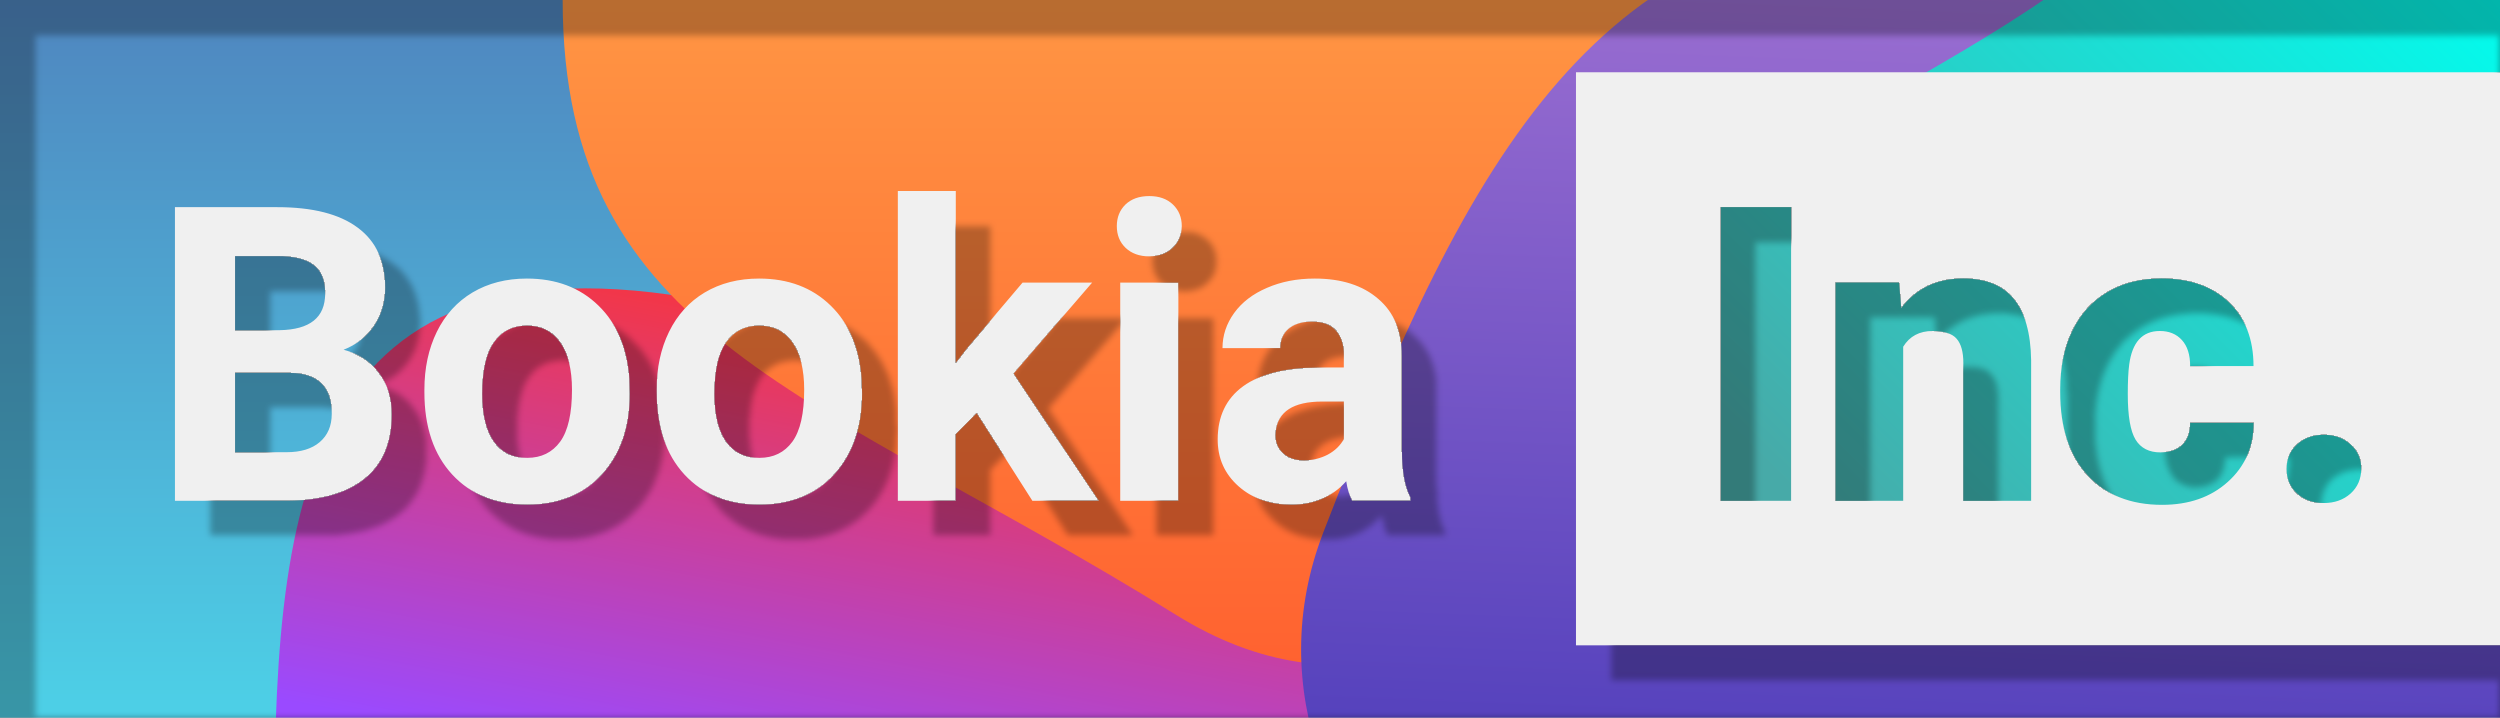
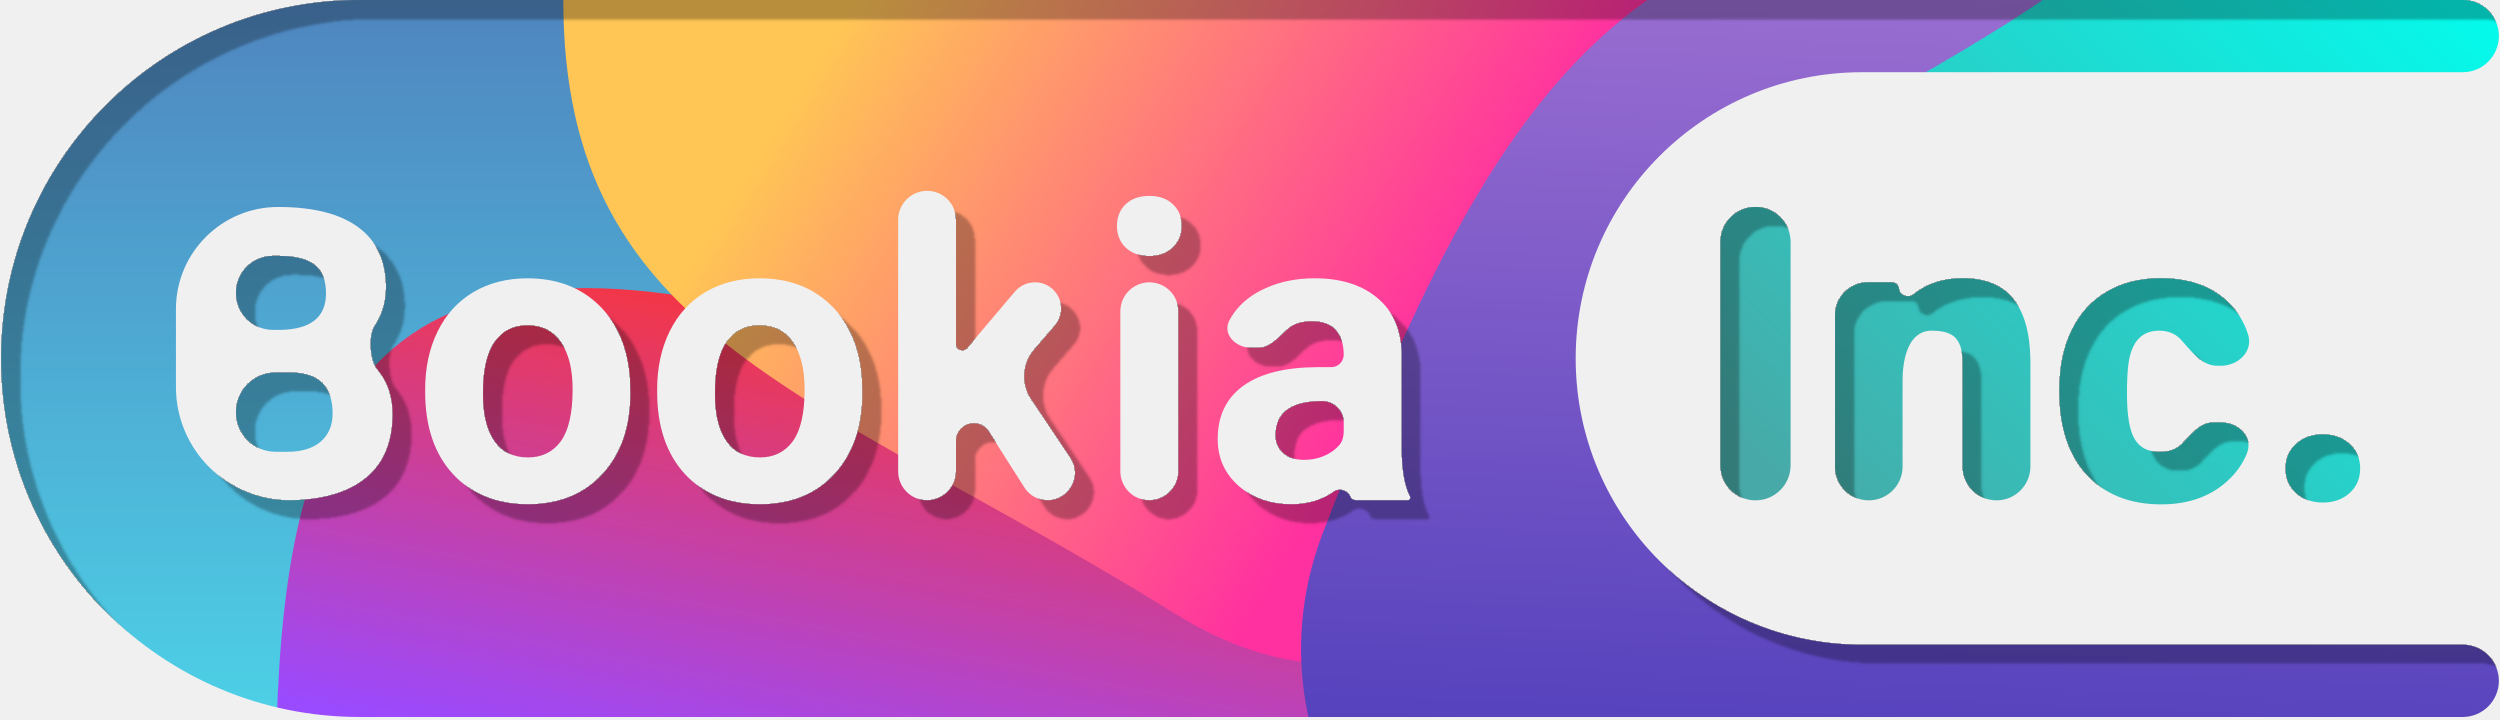
- <svg xmlns="http://www.w3.org/2000/svg" width="425" height="122" viewBox="0 0 425 122" fill="none">
+ <svg xmlns="http://www.w3.org/2000/svg" width="775" height="223" viewBox="0 0 775 223" fill="none">
  <g filter="url(#filter0_i)">
-     <mask id="mask0" mask-type="alpha" maskUnits="userSpaceOnUse" x="0" y="0" width="425" height="122">
-       <path fill-rule="evenodd" clip-rule="evenodd" d="M0 0H267.915H267.916H425V12.288H267.916V109.712H425V122H267.916H0V0ZM29.74 85.137V35.218H47.125C53.148 35.218 57.716 36.383 60.829 38.715C63.943 41.023 65.499 44.417 65.499 48.897C65.499 51.343 64.874 53.503 63.624 55.377C62.375 57.229 60.636 58.589 58.409 59.457C60.954 60.097 62.954 61.389 64.409 63.331C65.886 65.274 66.624 67.651 66.624 70.463C66.624 75.263 65.102 78.897 62.056 81.365C59.011 83.834 54.67 85.091 49.034 85.137H29.74ZM39.967 63.4V76.874H48.727C51.136 76.874 53.011 76.303 54.352 75.16C55.716 73.994 56.398 72.394 56.398 70.36C56.398 65.788 54.045 63.468 49.341 63.4H39.967ZM39.967 56.132H47.534C52.693 56.04 55.273 53.972 55.273 49.926C55.273 47.663 54.614 46.04 53.295 45.057C52 44.052 49.943 43.549 47.125 43.549H39.967V56.132ZM72.147 66.246C72.147 62.566 72.851 59.286 74.26 56.406C75.669 53.526 77.692 51.297 80.328 49.72C82.987 48.143 86.067 47.355 89.567 47.355C94.544 47.355 98.6 48.886 101.736 51.949C104.896 55.011 106.657 59.172 107.021 64.428L107.089 66.966C107.089 72.657 105.509 77.228 102.35 80.68C99.191 84.108 94.953 85.822 89.635 85.822C84.317 85.822 80.067 84.108 76.885 80.68C73.726 77.251 72.147 72.588 72.147 66.691V66.246ZM81.999 66.966C81.999 70.486 82.658 73.183 83.976 75.057C85.294 76.908 87.18 77.834 89.635 77.834C92.021 77.834 93.885 76.92 95.225 75.091C96.567 73.24 97.237 70.291 97.237 66.246C97.237 62.794 96.567 60.12 95.225 58.223C93.885 56.326 91.998 55.377 89.567 55.377C87.158 55.377 85.294 56.326 83.976 58.223C82.658 60.097 81.999 63.011 81.999 66.966ZM111.623 66.246C111.623 62.566 112.327 59.286 113.736 56.406C115.146 53.526 117.167 51.297 119.803 49.72C122.463 48.143 125.542 47.355 129.042 47.355C134.018 47.355 138.076 48.886 141.212 51.949C144.371 55.011 146.133 59.172 146.496 64.428L146.564 66.966C146.564 72.657 144.985 77.228 141.826 80.68C138.667 84.108 134.428 85.822 129.11 85.822C123.792 85.822 119.542 84.108 116.361 80.68C113.202 77.251 111.623 72.588 111.623 66.691V66.246ZM121.474 66.966C121.474 70.486 122.134 73.183 123.451 75.057C124.77 76.908 126.657 77.834 129.11 77.834C131.497 77.834 133.36 76.92 134.701 75.091C136.042 73.24 136.712 70.291 136.712 66.246C136.712 62.794 136.042 60.12 134.701 58.223C133.36 56.326 131.474 55.377 129.042 55.377C126.634 55.377 124.77 56.326 123.451 58.223C122.134 60.097 121.474 63.011 121.474 66.966ZM166.029 70.257L162.485 73.823V85.137H152.632V32.475H162.485V61.651L164.393 59.183L173.836 48.04H185.665L172.336 63.503L186.824 85.137H175.505L166.029 70.257ZM190.438 85.137V48.04H200.324V85.137H190.438ZM189.858 38.441C189.858 36.955 190.347 35.732 191.323 34.772C192.324 33.812 193.676 33.332 195.38 33.332C197.062 33.332 198.402 33.812 199.402 34.772C200.403 35.732 200.903 36.955 200.903 38.441C200.903 39.949 200.391 41.183 199.368 42.143C198.368 43.103 197.039 43.583 195.38 43.583C193.722 43.583 192.38 43.103 191.358 42.143C190.358 41.183 189.858 39.949 189.858 38.441ZM229.845 85.137C229.39 84.245 229.061 83.137 228.857 81.811C226.47 84.485 223.367 85.822 219.55 85.822C215.937 85.822 212.936 84.771 210.55 82.668C208.186 80.565 207.004 77.914 207.004 74.714C207.004 70.783 208.448 67.766 211.334 65.663C214.242 63.56 218.436 62.497 223.913 62.474H228.447V60.349C228.447 58.634 228.004 57.263 227.117 56.234C226.253 55.206 224.879 54.691 222.992 54.691C221.334 54.691 220.027 55.092 219.072 55.892C218.141 56.691 217.675 57.789 217.675 59.183H207.823C207.823 57.034 208.483 55.046 209.8 53.217C211.118 51.389 212.982 49.96 215.39 48.932C217.8 47.88 220.504 47.355 223.503 47.355C228.05 47.355 231.651 48.509 234.31 50.817C236.992 53.103 238.334 56.326 238.334 60.486V76.566C238.357 80.085 238.845 82.748 239.799 84.554V85.137H229.845ZM221.698 78.245C223.152 78.245 224.492 77.925 225.72 77.285C226.948 76.623 227.855 75.743 228.447 74.645V68.268H224.765C219.834 68.268 217.209 69.983 216.89 73.411L216.857 73.994C216.857 75.228 217.288 76.245 218.152 77.045C219.015 77.845 220.197 78.245 221.698 78.245ZM292.555 85.137H304.487V35.218H292.555V85.137ZM323.202 52.395L322.827 48.04H312.054V85.137H323.542V58.943C324.634 57.16 326.304 56.269 328.553 56.269C330.532 56.269 331.895 56.715 332.645 57.606C333.395 58.474 333.77 59.846 333.77 61.72V85.137H345.292V61.24C345.224 56.6 344.235 53.126 342.326 50.818C340.44 48.509 337.576 47.355 333.736 47.355C329.259 47.355 325.747 49.035 323.202 52.395ZM371.029 75.606C370.143 76.474 368.893 76.908 367.279 76.908C365.348 76.908 363.939 76.189 363.053 74.749C362.166 73.308 361.723 70.726 361.723 67C361.723 64.874 361.802 63.206 361.962 61.994C362.462 58.177 364.2 56.269 367.177 56.269C368.746 56.269 369.996 56.783 370.927 57.812C371.86 58.84 372.325 60.315 372.325 62.234H383.097C383.097 57.663 381.688 54.04 378.871 51.366C376.051 48.692 372.245 47.355 367.45 47.355C363.904 47.355 360.837 48.132 358.246 49.686C355.655 51.218 353.666 53.423 352.28 56.303C350.916 59.16 350.235 62.463 350.235 66.212V66.692C350.235 72.68 351.78 77.365 354.872 80.748C357.962 84.131 362.189 85.822 367.552 85.822C372.121 85.822 375.848 84.52 378.734 81.914C381.643 79.308 383.097 75.971 383.097 71.903H372.325C372.348 73.48 371.916 74.714 371.029 75.606ZM399.597 75.571C398.391 74.474 396.882 73.926 395.062 73.926C393.222 73.926 391.699 74.474 390.495 75.571C389.313 76.668 388.722 78.051 388.722 79.72C388.722 81.388 389.313 82.771 390.495 83.868C391.699 84.965 393.222 85.514 395.062 85.514C396.882 85.514 398.391 84.977 399.597 83.903C400.801 82.805 401.403 81.411 401.403 79.72C401.403 78.028 400.801 76.645 399.597 75.571Z" fill="#4B617C" />
+     <mask id="mask0" mask-type="alpha" maskUnits="userSpaceOnUse" x="0" y="0" width="775" height="223">
+       <path fill-rule="evenodd" clip-rule="evenodd" d="M0.361 111.132C0.361 49.755 50.116 0 111.493 0H763.447C769.629 0 774.64 5.011 774.64 11.193C774.64 17.375 769.629 22.386 763.447 22.386H577.205C528.192 22.386 488.46 62.119 488.46 111.131C488.46 160.144 528.192 199.877 577.205 199.877H763.447C769.629 199.877 774.64 204.888 774.64 211.07C774.64 217.252 769.629 222.264 763.447 222.264H111.493C50.116 222.264 0.361 172.508 0.361 111.132ZM89.693 155.105C70.279 155.105 54.541 139.367 54.541 119.953V95.834C54.541 78.341 68.722 64.161 86.215 64.161C97.187 64.161 105.509 66.284 111.182 70.532C116.854 74.738 119.69 80.921 119.69 89.083C119.69 93.538 118.551 97.474 116.274 100.888C114.141 104.047 114.624 111.653 117.069 114.577C117.286 114.838 117.497 115.105 117.703 115.379C120.394 118.919 121.74 123.249 121.74 128.371C121.74 137.116 118.966 143.737 113.417 148.234C107.869 152.731 99.961 155.022 89.693 155.105ZM85.447 115.504C78.668 115.504 73.173 120.999 73.173 127.778C73.173 134.556 78.668 140.052 85.447 140.052H89.134C93.523 140.052 96.939 139.011 99.382 136.929C101.866 134.805 103.108 131.89 103.108 128.184C103.108 119.856 98.823 115.629 90.252 115.504H85.447ZM73.173 90.801C73.173 97.131 78.305 102.262 84.635 102.262H86.96C96.359 102.096 101.058 98.327 101.058 90.957C101.058 86.834 99.858 83.878 97.456 82.087C95.096 80.255 91.349 79.339 86.215 79.339H84.635C78.305 79.339 73.173 84.47 73.173 90.801ZM131.801 120.689C131.801 113.984 133.084 108.009 135.651 102.762C138.218 97.515 141.903 93.455 146.706 90.582C151.55 87.709 157.16 86.272 163.537 86.272C172.604 86.272 179.994 89.062 185.708 94.642C191.463 100.222 194.672 107.801 195.335 117.378L195.459 122C195.459 132.369 192.581 140.697 186.826 146.985C181.07 153.231 173.35 156.354 163.661 156.354C153.972 156.354 146.23 153.231 140.433 146.985C134.678 140.739 131.801 132.244 131.801 121.5V120.689ZM149.749 122C149.749 128.413 150.95 133.326 153.351 136.741C155.753 140.114 159.189 141.801 163.661 141.801C168.007 141.801 171.404 140.135 173.846 136.804C176.289 133.431 177.51 128.059 177.51 120.689C177.51 114.401 176.289 109.529 173.846 106.072C171.404 102.616 167.966 100.888 163.537 100.888C159.148 100.888 155.753 102.616 153.351 106.072C150.95 109.487 149.749 114.796 149.749 122ZM203.719 120.689C203.719 113.984 205.002 108.009 207.569 102.762C210.137 97.515 213.82 93.455 218.622 90.582C223.468 87.709 229.078 86.272 235.455 86.272C244.52 86.272 251.913 89.062 257.626 94.642C263.38 100.222 266.59 107.801 267.252 117.378L267.376 122C267.376 132.369 264.499 140.697 258.744 146.985C252.99 153.231 245.267 156.354 235.577 156.354C225.89 156.354 218.147 153.231 212.351 146.985C206.596 140.739 203.719 132.244 203.719 121.5V120.689ZM221.666 122C221.666 128.413 222.868 133.326 225.268 136.741C227.67 140.114 231.108 141.801 235.577 141.801C239.926 141.801 243.32 140.135 245.764 136.804C248.207 133.431 249.427 128.059 249.427 120.689C249.427 114.401 248.207 109.529 245.764 106.072C243.32 102.616 239.884 100.888 235.455 100.888C231.066 100.888 227.67 102.616 225.268 106.072C222.868 109.487 221.666 114.796 221.666 122ZM306.538 133.806C304.642 130.827 300.473 130.377 297.983 132.881C296.957 133.913 296.381 135.31 296.381 136.765V146.129C296.381 151.087 292.363 155.105 287.406 155.105C282.449 155.105 278.43 151.087 278.43 146.129V68.139C278.43 63.182 282.449 59.164 287.406 59.164C292.363 59.164 296.381 63.182 296.381 68.139V106.634C296.381 108.485 298.726 109.286 299.858 107.821L314.621 90.401C316.169 88.574 318.441 87.521 320.835 87.521C327.806 87.521 331.556 95.706 327.005 100.986L320.609 108.405C316.899 112.71 316.519 118.963 319.681 123.685L331.849 141.853C335.637 147.51 331.583 155.105 324.774 155.105C321.865 155.105 319.156 153.619 317.593 151.164L306.538 133.806ZM356.313 155.105C351.339 155.105 347.307 151.073 347.307 146.1V96.526C347.307 91.553 351.339 87.521 356.313 87.521C361.286 87.521 365.318 91.553 365.318 96.526V146.1C365.318 151.073 361.286 155.105 356.313 155.105ZM346.25 70.032C346.25 67.326 347.141 65.097 348.919 63.349C350.743 61.6 353.207 60.725 356.312 60.725C359.375 60.725 361.817 61.6 363.638 63.349C365.462 65.097 366.373 67.326 366.373 70.032C366.373 72.78 365.441 75.029 363.577 76.778C361.755 78.527 359.333 79.401 356.312 79.401C353.29 79.401 350.846 78.527 348.983 76.778C347.161 75.029 346.25 72.78 346.25 70.032ZM420.523 155.105C419.649 155.105 418.903 154.763 418.577 153.953C417.843 152.132 415.25 151.198 413.656 152.343C409.934 155.017 405.497 156.354 400.344 156.354C393.762 156.354 388.295 154.439 383.948 150.608C379.641 146.777 377.488 141.946 377.488 136.116C377.488 128.954 380.118 123.458 385.376 119.627C390.675 115.796 398.315 113.859 408.293 113.818H412.68C414.819 113.818 416.553 112.084 416.553 109.945C416.553 106.822 415.747 104.324 414.131 102.45C412.557 100.576 410.054 99.639 406.616 99.639C403.594 99.639 401.214 100.368 399.473 101.825C396.653 104.25 393.914 107.821 390.194 107.821H387.954C382.998 107.821 378.807 103.574 381.161 99.213C381.576 98.445 382.049 97.692 382.582 96.953C384.984 93.622 388.378 91.019 392.766 89.145C397.156 87.23 402.083 86.272 407.547 86.272C415.83 86.272 422.391 88.375 427.234 92.581C432.122 96.745 434.565 102.616 434.565 110.195V139.49C434.606 145.782 435.463 150.571 437.138 153.856C437.201 153.98 437.235 154.116 437.235 154.254C437.235 154.724 436.854 155.105 436.384 155.105H420.523ZM404.257 142.55C406.907 142.55 409.349 141.967 411.584 140.801C413.05 140.01 414.265 139.049 415.232 137.919C416.231 136.751 416.553 135.187 416.553 133.651V131.081C416.553 127.377 413.55 124.374 409.846 124.374C400.861 124.374 396.079 127.497 395.499 133.743L395.437 134.805C395.437 137.053 396.224 138.907 397.798 140.364C399.37 141.821 401.523 142.55 404.257 142.55ZM533.348 144.237C533.348 150.239 538.214 155.105 544.217 155.105C550.219 155.105 555.086 150.239 555.086 144.237V75.03C555.086 69.027 550.219 64.161 544.217 64.161C538.214 64.161 533.348 69.027 533.348 75.03V144.237ZM593.251 91.222C591.638 92.523 588.854 91.655 588.677 89.59C588.576 88.42 587.597 87.522 586.422 87.522H579.107C573.454 87.522 568.872 92.104 568.872 97.757V144.641C568.872 150.42 573.557 155.105 579.337 155.105C585.116 155.105 589.801 150.42 589.801 144.641V117.874C589.801 111.015 591.698 102.687 598.556 102.517C598.68 102.514 598.805 102.512 598.93 102.512C602.534 102.512 605.018 103.324 606.384 104.948C607.75 106.531 608.434 109.029 608.434 112.444V144.609C608.434 150.406 613.133 155.105 618.93 155.105C624.727 155.105 629.426 150.406 629.426 144.609V111.569C629.301 103.116 627.499 96.787 624.022 92.581C620.586 88.375 615.368 86.272 608.372 86.272C602.383 86.272 597.343 87.922 593.251 91.222ZM676.315 137.741C674.701 139.323 672.424 140.114 669.483 140.114C665.964 140.114 663.397 138.803 661.784 136.179C660.168 133.556 659.36 128.85 659.36 122.063C659.36 118.19 659.504 115.15 659.795 112.944C660.706 105.989 663.873 102.512 669.297 102.512C672.154 102.512 674.431 103.449 676.129 105.323C679.337 108.861 682.547 113.381 687.322 113.381H688.487C693.906 113.381 698.552 108.87 696.911 103.706C695.657 99.758 693.553 96.383 690.6 93.58C685.464 88.708 678.529 86.272 669.794 86.272C663.334 86.272 657.746 87.688 653.025 90.52C648.306 93.31 644.682 97.328 642.157 102.575C639.672 107.78 638.43 113.797 638.43 120.626V121.501C638.43 132.411 641.246 140.947 646.878 147.11C652.508 153.273 660.209 156.354 669.98 156.354C678.303 156.354 685.093 153.981 690.351 149.234C693.173 146.707 695.243 143.802 696.562 140.519C698.568 135.527 693.938 130.995 688.558 130.995H686.024C681.983 130.995 679.165 134.876 676.315 137.741ZM728.36 137.679C726.164 135.68 723.413 134.68 720.098 134.68C716.746 134.68 713.971 135.68 711.777 137.679C709.625 139.677 708.547 142.196 708.547 145.236C708.547 148.276 709.625 150.795 711.777 152.794C713.971 154.793 716.746 155.792 720.098 155.792C723.413 155.792 726.164 154.814 728.36 152.857C730.554 150.858 731.651 148.318 731.651 145.236C731.651 142.155 730.554 139.635 728.36 137.679Z" fill="#4B617C" />
    </mask>
    <g mask="url(#mask0)">
-       <path d="M446.739 -47.928H-42.391V208.054H446.739V-47.928Z" fill="white" />
-       <path d="M14.13 165.572C71.76 165.572 118.478 118.753 118.478 61C118.478 3.247 71.76 -43.571 14.13 -43.571C-43.499 -43.571 -90.217 3.247 -90.217 61C-90.217 118.753 -43.499 165.572 14.13 165.572Z" fill="url(#paint0_linear)" />
-       <path d="M255.435 165.572C255.435 223.324 208.718 270.143 151.087 270.143C93.457 270.143 46.739 223.324 46.739 165.572C46.739 107.818 41.827 49.018 99.457 49.018C157.087 49.018 255.435 107.818 255.435 165.572Z" fill="url(#paint1_linear)" />
-       <path d="M304.348 0C304.348 57.753 256.522 139.66 200 104.572C138.587 66.447 95.652 57.753 95.652 0C95.652 -57.753 142.371 -104.571 200 -104.571C257.63 -104.571 304.348 -57.753 304.348 0Z" fill="url(#paint2_linear)" />
-       <path d="M433.696 90.411C433.696 148.164 386.977 194.982 329.348 194.982C271.719 194.982 204.348 143.786 225 90.411C250.077 25.598 271.719 -14.161 329.348 -14.161C386.977 -14.161 377.718 26.688 433.696 90.411Z" fill="url(#paint3_linear)" />
-       <path d="M343.5 102.5C401.13 102.5 575 27.253 575 -30.5C575 -88.253 528.282 -135.071 470.652 -135.071C413.022 -135.071 366.304 -88.253 366.304 -30.5C380.128 -4.112 294.378 22.058 279.5 46C260.267 76.951 311.006 102.5 343.5 102.5Z" fill="url(#paint4_linear)" />
+       <path d="M26.104 301.644C131.095 301.644 216.208 216.349 216.208 111.132C216.208 5.916 131.095 -79.379 26.104 -79.379C-78.888 -79.379 -164.001 5.916 -164.001 111.132C-164.001 216.349 -78.888 301.644 26.104 301.644Z" fill="url(#paint0_linear)" />
+       <path d="M465.72 301.644C465.72 406.861 380.609 492.156 275.616 492.156C170.624 492.156 85.512 406.861 85.512 301.644C85.512 196.428 76.562 89.303 181.554 89.303C286.547 89.303 465.72 196.428 465.72 301.644Z" fill="url(#paint1_linear)" />
+       <path d="M554.831 0.001C554.831 105.217 467.7 254.437 364.726 190.512C252.842 121.055 174.622 105.217 174.622 0.001C174.622 -105.216 259.735 -190.511 364.726 -190.511C469.718 -190.511 554.831 -105.216 554.831 0.001Z" fill="url(#paint2_linear)" />
+       <path d="M790.481 164.714C790.481 269.93 705.368 355.226 600.377 355.226C495.386 355.226 372.648 261.954 410.273 164.714C455.959 46.636 495.386 -25.798 600.377 -25.798C705.368 -25.798 688.498 48.621 790.481 164.714Z" fill="url(#paint3_linear)" />
+       <path d="M626.16 186.738C731.152 186.738 1047.91 49.651 1047.91 -55.565C1047.91 -160.782 962.802 -246.077 857.81 -246.077C752.818 -246.077 667.705 -160.782 667.705 -55.565C692.891 -7.492 536.667 40.186 509.562 83.805C474.523 140.192 566.961 186.738 626.16 186.738Z" fill="url(#paint4_linear)" />
    </g>
  </g>
  <defs>
-     <filter id="filter0_i" x="0" y="0" width="426" height="123" filterUnits="userSpaceOnUse" color-interpolation-filters="sRGB">
+     <filter id="filter0_i" x="0.361" y="0" width="775.279" height="223.264" filterUnits="userSpaceOnUse" color-interpolation-filters="sRGB">
      <feFlood flood-opacity="0" result="BackgroundImageFix" />
      <feBlend mode="normal" in="SourceGraphic" in2="BackgroundImageFix" result="shape" />
      <feColorMatrix in="SourceAlpha" type="matrix" values="0 0 0 0 0 0 0 0 0 0 0 0 0 0 0 0 0 0 127 0" result="hardAlpha" />
      <feOffset dx="6" dy="6" />
      <feGaussianBlur stdDeviation="0.5" />
      <feComposite in2="hardAlpha" operator="arithmetic" k2="-1" k3="1" />
      <feColorMatrix type="matrix" values="0 0 0 0 0 0 0 0 0 0 0 0 0 0 0 0 0 0 0.28 0" />
      <feBlend mode="normal" in2="shape" result="effect1_innerShadow" />
    </filter>
-     <linearGradient id="paint0_linear" x1="14.13" y1="-43.571" x2="14.13" y2="165.572" gradientUnits="userSpaceOnUse">
+     <linearGradient id="paint0_linear" x1="26.104" y1="-79.379" x2="26.104" y2="301.644" gradientUnits="userSpaceOnUse">
      <stop stop-color="#506BB1" />
      <stop offset="1" stop-color="#4CEBF5" />
    </linearGradient>
-     <linearGradient id="paint1_linear" x1="151.035" y1="49.018" x2="134" y2="136" gradientUnits="userSpaceOnUse">
+     <linearGradient id="paint1_linear" x1="275.521" y1="89.303" x2="244.486" y2="247.77" gradientUnits="userSpaceOnUse">
      <stop stop-color="#FC3434" />
      <stop offset="1" stop-color="#9A4AFF" />
    </linearGradient>
-     <linearGradient id="paint2_linear" x1="200" y1="-104.571" x2="200" y2="113.02" gradientUnits="userSpaceOnUse">
+     <linearGradient id="paint2_linear" x1="277.278" y1="-18.218" x2="452.174" y2="91.092" gradientUnits="userSpaceOnUse">
      <stop stop-color="#FFC555" />
-       <stop offset="1" stop-color="#FF6230" />
+       <stop offset="1" stop-color="#FF30A0" />
    </linearGradient>
-     <linearGradient id="paint3_linear" x1="327.443" y1="-14.161" x2="321.5" y2="138" gradientUnits="userSpaceOnUse">
+     <linearGradient id="paint3_linear" x1="596.907" y1="-25.798" x2="586.079" y2="251.414" gradientUnits="userSpaceOnUse">
      <stop stop-color="#A172D3" />
      <stop offset="1" stop-color="#4F3EBB" />
    </linearGradient>
-     <linearGradient id="paint4_linear" x1="425" y1="-7" x2="321" y2="99.5" gradientUnits="userSpaceOnUse">
+     <linearGradient id="paint4_linear" x1="774.64" y1="-12.752" x2="585.169" y2="181.273" gradientUnits="userSpaceOnUse">
      <stop stop-color="#00FFF0" />
      <stop offset="1" stop-color="#47AAA8" />
    </linearGradient>
  </defs>
</svg>
